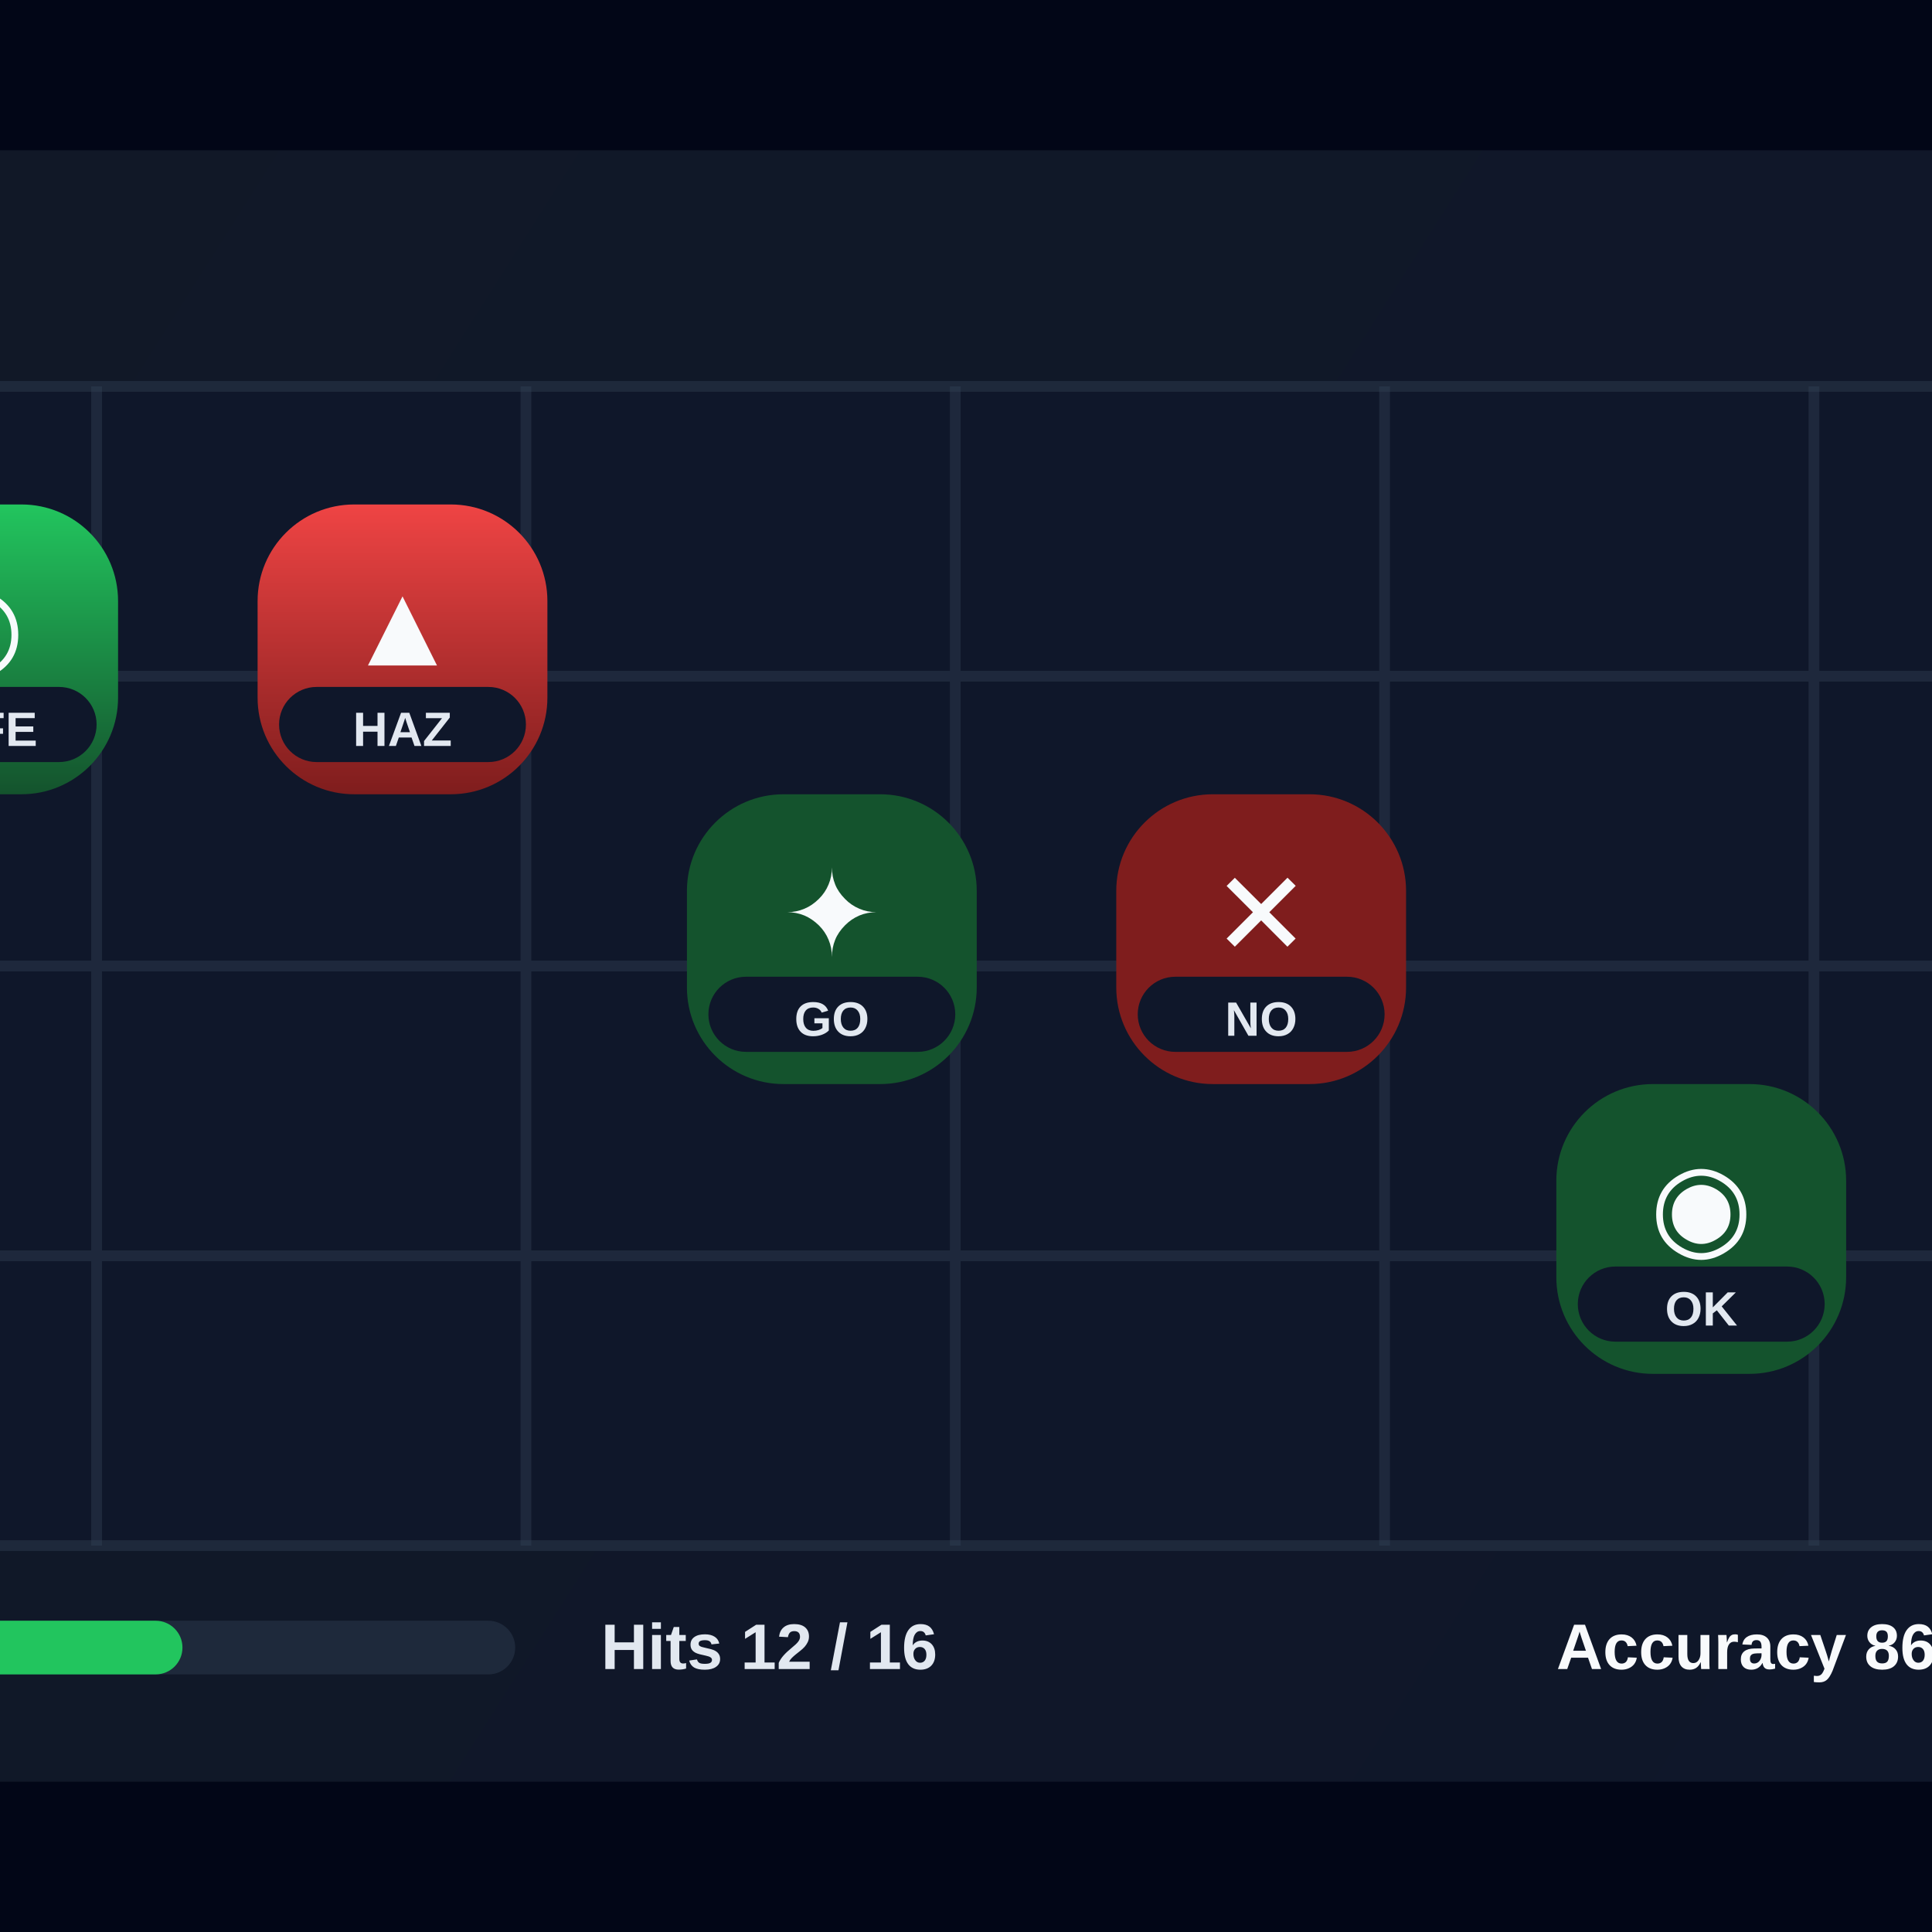
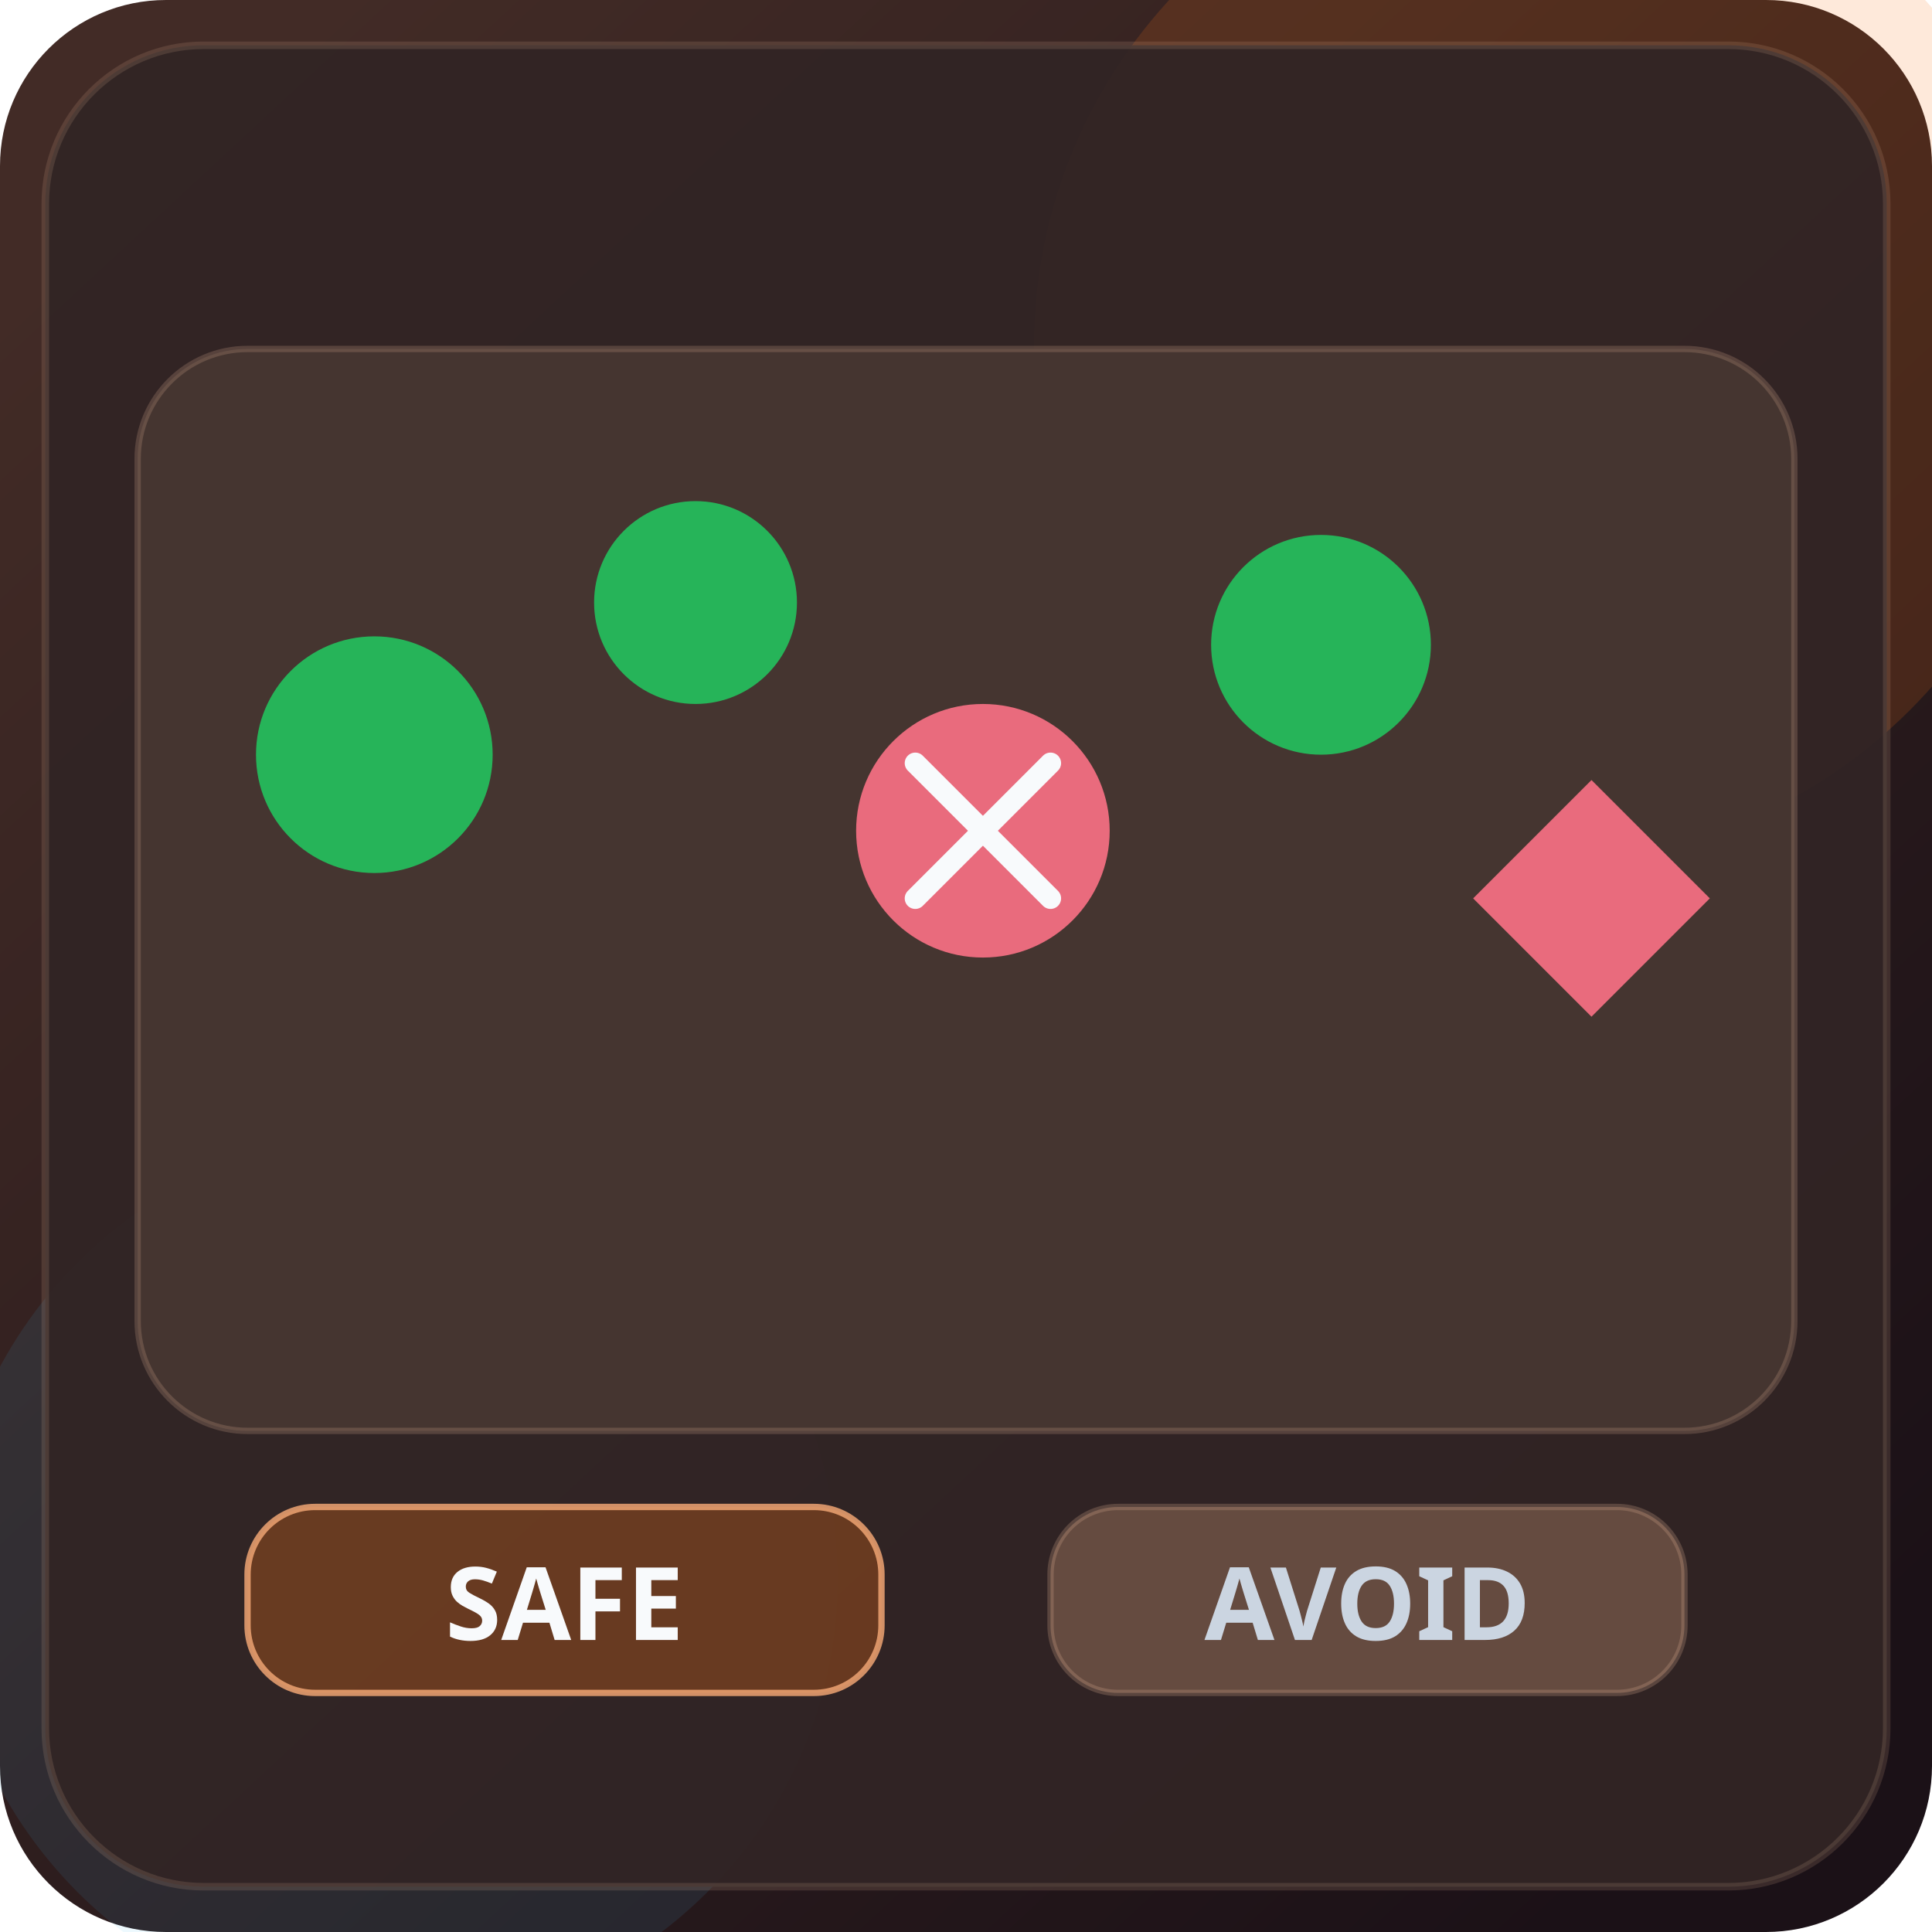
- <svg xmlns="http://www.w3.org/2000/svg" width="360" height="360" viewBox="140 0 360 360" fill="none">
-   <rect width="640" height="360" rx="36" fill="#020617" />
-   <rect x="28" y="28" width="584" height="304" rx="28" fill="url(#bg)" />
-   <rect x="78" y="72" width="484" height="216" rx="24" fill="#0F172A" stroke="#1E293B" stroke-width="2" />
-   <g opacity="0.42" stroke="#334155" stroke-width="2">
-     <path d="M158 72V288" />
-     <path d="M238 72V288" />
-     <path d="M318 72V288" />
-     <path d="M398 72V288" />
-     <path d="M478 72V288" />
-     <path d="M78 126H562" />
-     <path d="M78 180H562" />
-     <path d="M78 234H562" />
-   </g>
-   <g>
-     <rect x="108" y="94" width="54" height="54" rx="18" fill="url(#safeCard)" />
-     <text x="135" y="124" fill="#F8FAFC" font-family="Arial, sans-serif" font-size="22" font-weight="700" text-anchor="middle">◎</text>
-     <rect x="112" y="128" width="46" height="14" rx="7" fill="#0F172A" />
-     <text x="135" y="139" fill="#E2E8F0" font-family="Arial, sans-serif" font-size="9" font-weight="700" text-anchor="middle">SAFE</text>
-   </g>
-   <g>
-     <rect x="268" y="148" width="54" height="54" rx="18" fill="url(#safeCard)" />
-     <text x="295" y="178" fill="#F8FAFC" font-family="Arial, sans-serif" font-size="22" font-weight="700" text-anchor="middle">✦</text>
-     <rect x="272" y="182" width="46" height="14" rx="7" fill="#0F172A" />
-     <text x="295" y="193" fill="#E2E8F0" font-family="Arial, sans-serif" font-size="9" font-weight="700" text-anchor="middle">GO</text>
-   </g>
-   <g>
-     <rect x="430" y="202" width="54" height="54" rx="18" fill="url(#safeCard)" />
-     <text x="457" y="232" fill="#F8FAFC" font-family="Arial, sans-serif" font-size="22" font-weight="700" text-anchor="middle">◉</text>
-     <rect x="434" y="236" width="46" height="14" rx="7" fill="#0F172A" />
-     <text x="457" y="247" fill="#E2E8F0" font-family="Arial, sans-serif" font-size="9" font-weight="700" text-anchor="middle">OK</text>
-   </g>
-   <g>
-     <rect x="188" y="94" width="54" height="54" rx="18" fill="url(#hazardCard)" />
-     <text x="215" y="124" fill="#F8FAFC" font-family="Arial, sans-serif" font-size="22" font-weight="700" text-anchor="middle">▲</text>
-     <rect x="192" y="128" width="46" height="14" rx="7" fill="#0F172A" />
-     <text x="215" y="139" fill="#E2E8F0" font-family="Arial, sans-serif" font-size="9" font-weight="700" text-anchor="middle">HAZ</text>
-   </g>
-   <g>
-     <rect x="348" y="148" width="54" height="54" rx="18" fill="url(#hazardCard)" />
-     <text x="375" y="178" fill="#F8FAFC" font-family="Arial, sans-serif" font-size="22" font-weight="700" text-anchor="middle">✕</text>
-     <rect x="352" y="182" width="46" height="14" rx="7" fill="#0F172A" />
-     <text x="375" y="193" fill="#E2E8F0" font-family="Arial, sans-serif" font-size="9" font-weight="700" text-anchor="middle">NO</text>
-   </g>
-   <g>
-     <rect x="510" y="94" width="54" height="54" rx="18" fill="url(#hazardCard)" />
-     <text x="537" y="124" fill="#F8FAFC" font-family="Arial, sans-serif" font-size="22" font-weight="700" text-anchor="middle">◆</text>
-     <rect x="514" y="128" width="46" height="14" rx="7" fill="#0F172A" />
-     <text x="537" y="139" fill="#E2E8F0" font-family="Arial, sans-serif" font-size="9" font-weight="700" text-anchor="middle">RISK</text>
-   </g>
-   <rect x="86" y="302" width="150" height="10" rx="5" fill="#1E293B" />
-   <rect x="86" y="302" width="88" height="10" rx="5" fill="#22C55E" />
-   <text x="252" y="311" fill="#E2E8F0" font-family="Arial, sans-serif" font-size="12" font-weight="700">Hits 12 / 16</text>
-   <text x="430" y="311" fill="#F8FAFC" font-family="Arial, sans-serif" font-size="12" font-weight="700">Accuracy 86%</text>
+ <svg xmlns="http://www.w3.org/2000/svg" width="512" height="512" viewBox="0 0 512 512" fill="none">
  <defs>
-     <linearGradient id="bg" x1="80" y1="28" x2="560" y2="332" gradientUnits="userSpaceOnUse">
-       <stop stop-color="#111827" />
-       <stop offset="1" stop-color="#0F172A" />
-     </linearGradient>
-     <linearGradient id="safeCard" x1="135" y1="94" x2="135" y2="148" gradientUnits="userSpaceOnUse">
-       <stop stop-color="#22C55E" />
-       <stop offset="1" stop-color="#14532D" />
-     </linearGradient>
-     <linearGradient id="hazardCard" x1="215" y1="94" x2="215" y2="148" gradientUnits="userSpaceOnUse">
-       <stop stop-color="#EF4444" />
-       <stop offset="1" stop-color="#7F1D1D" />
+     <linearGradient id="tap-safe-background" x1="48" y1="36" x2="454" y2="474" gradientUnits="userSpaceOnUse">
+       <stop stop-color="#422b26" />
+       <stop offset="1" stop-color="#1b1117" />
    </linearGradient>
  </defs>
+   <rect width="512" height="512" rx="44" fill="url(#tap-safe-background)" />
+   <circle cx="410" cy="92" r="136" fill="rgba(249, 115, 22, 0.16)" />
+   <circle cx="104" cy="418" r="118" fill="rgba(56, 189, 248, 0.09)" />
+   <rect x="12" y="12" width="488" height="488" rx="42" fill="rgba(49, 37, 37, 0.94)" stroke="rgba(220, 176, 148, 0.16)" stroke-width="2" />
+   <g transform="translate(256 256) scale(1.12) translate(-256 -256)">
+     <rect x="60" y="110" width="392" height="256" rx="26" fill="rgba(70, 54, 49, 0.96)" stroke="rgba(220, 176, 148, 0.22)" stroke-width="1.5" />
+     <circle cx="116" cy="206" r="28" fill="rgba(34, 197, 94, 0.88)" />
+     <circle cx="192" cy="170" r="24" fill="rgba(34, 197, 94, 0.88)" />
+     <circle cx="260" cy="224" r="30" fill="rgba(251, 113, 133, 0.9)" />
+     <circle cx="340" cy="180" r="26" fill="rgba(34, 197, 94, 0.88)" />
+     <polygon points="404,212 376,240 404,268 432,240" fill="rgba(251, 113, 133, 0.9)" />
+     <line x1="244" y1="208" x2="276" y2="240" stroke="#f8fafc" stroke-width="5" stroke-linecap="round" />
+     <line x1="276" y1="208" x2="244" y2="240" stroke="#f8fafc" stroke-width="5" stroke-linecap="round" />
+     <rect x="86" y="384" width="150" height="44" rx="16" fill="rgba(249, 115, 22, 0.28)" stroke="rgba(239, 164, 114, 0.85)" stroke-width="1.5" />
+     <text x="161" y="407" font-family="'Avenir Next', 'Trebuchet MS', 'Segoe UI', sans-serif" font-weight="700" text-anchor="middle" dominant-baseline="middle" fill="#f8fafc" font-size="24">SAFE</text>
+     <rect x="276" y="384" width="150" height="44" rx="16" fill="rgba(106, 79, 67, 0.92)" stroke="rgba(220, 176, 148, 0.24)" stroke-width="1.5" />
+     <text x="351" y="407" font-family="'Avenir Next', 'Trebuchet MS', 'Segoe UI', sans-serif" font-weight="700" text-anchor="middle" dominant-baseline="middle" fill="#cbd5e1" font-size="24">AVOID</text>
+   </g>
</svg>
